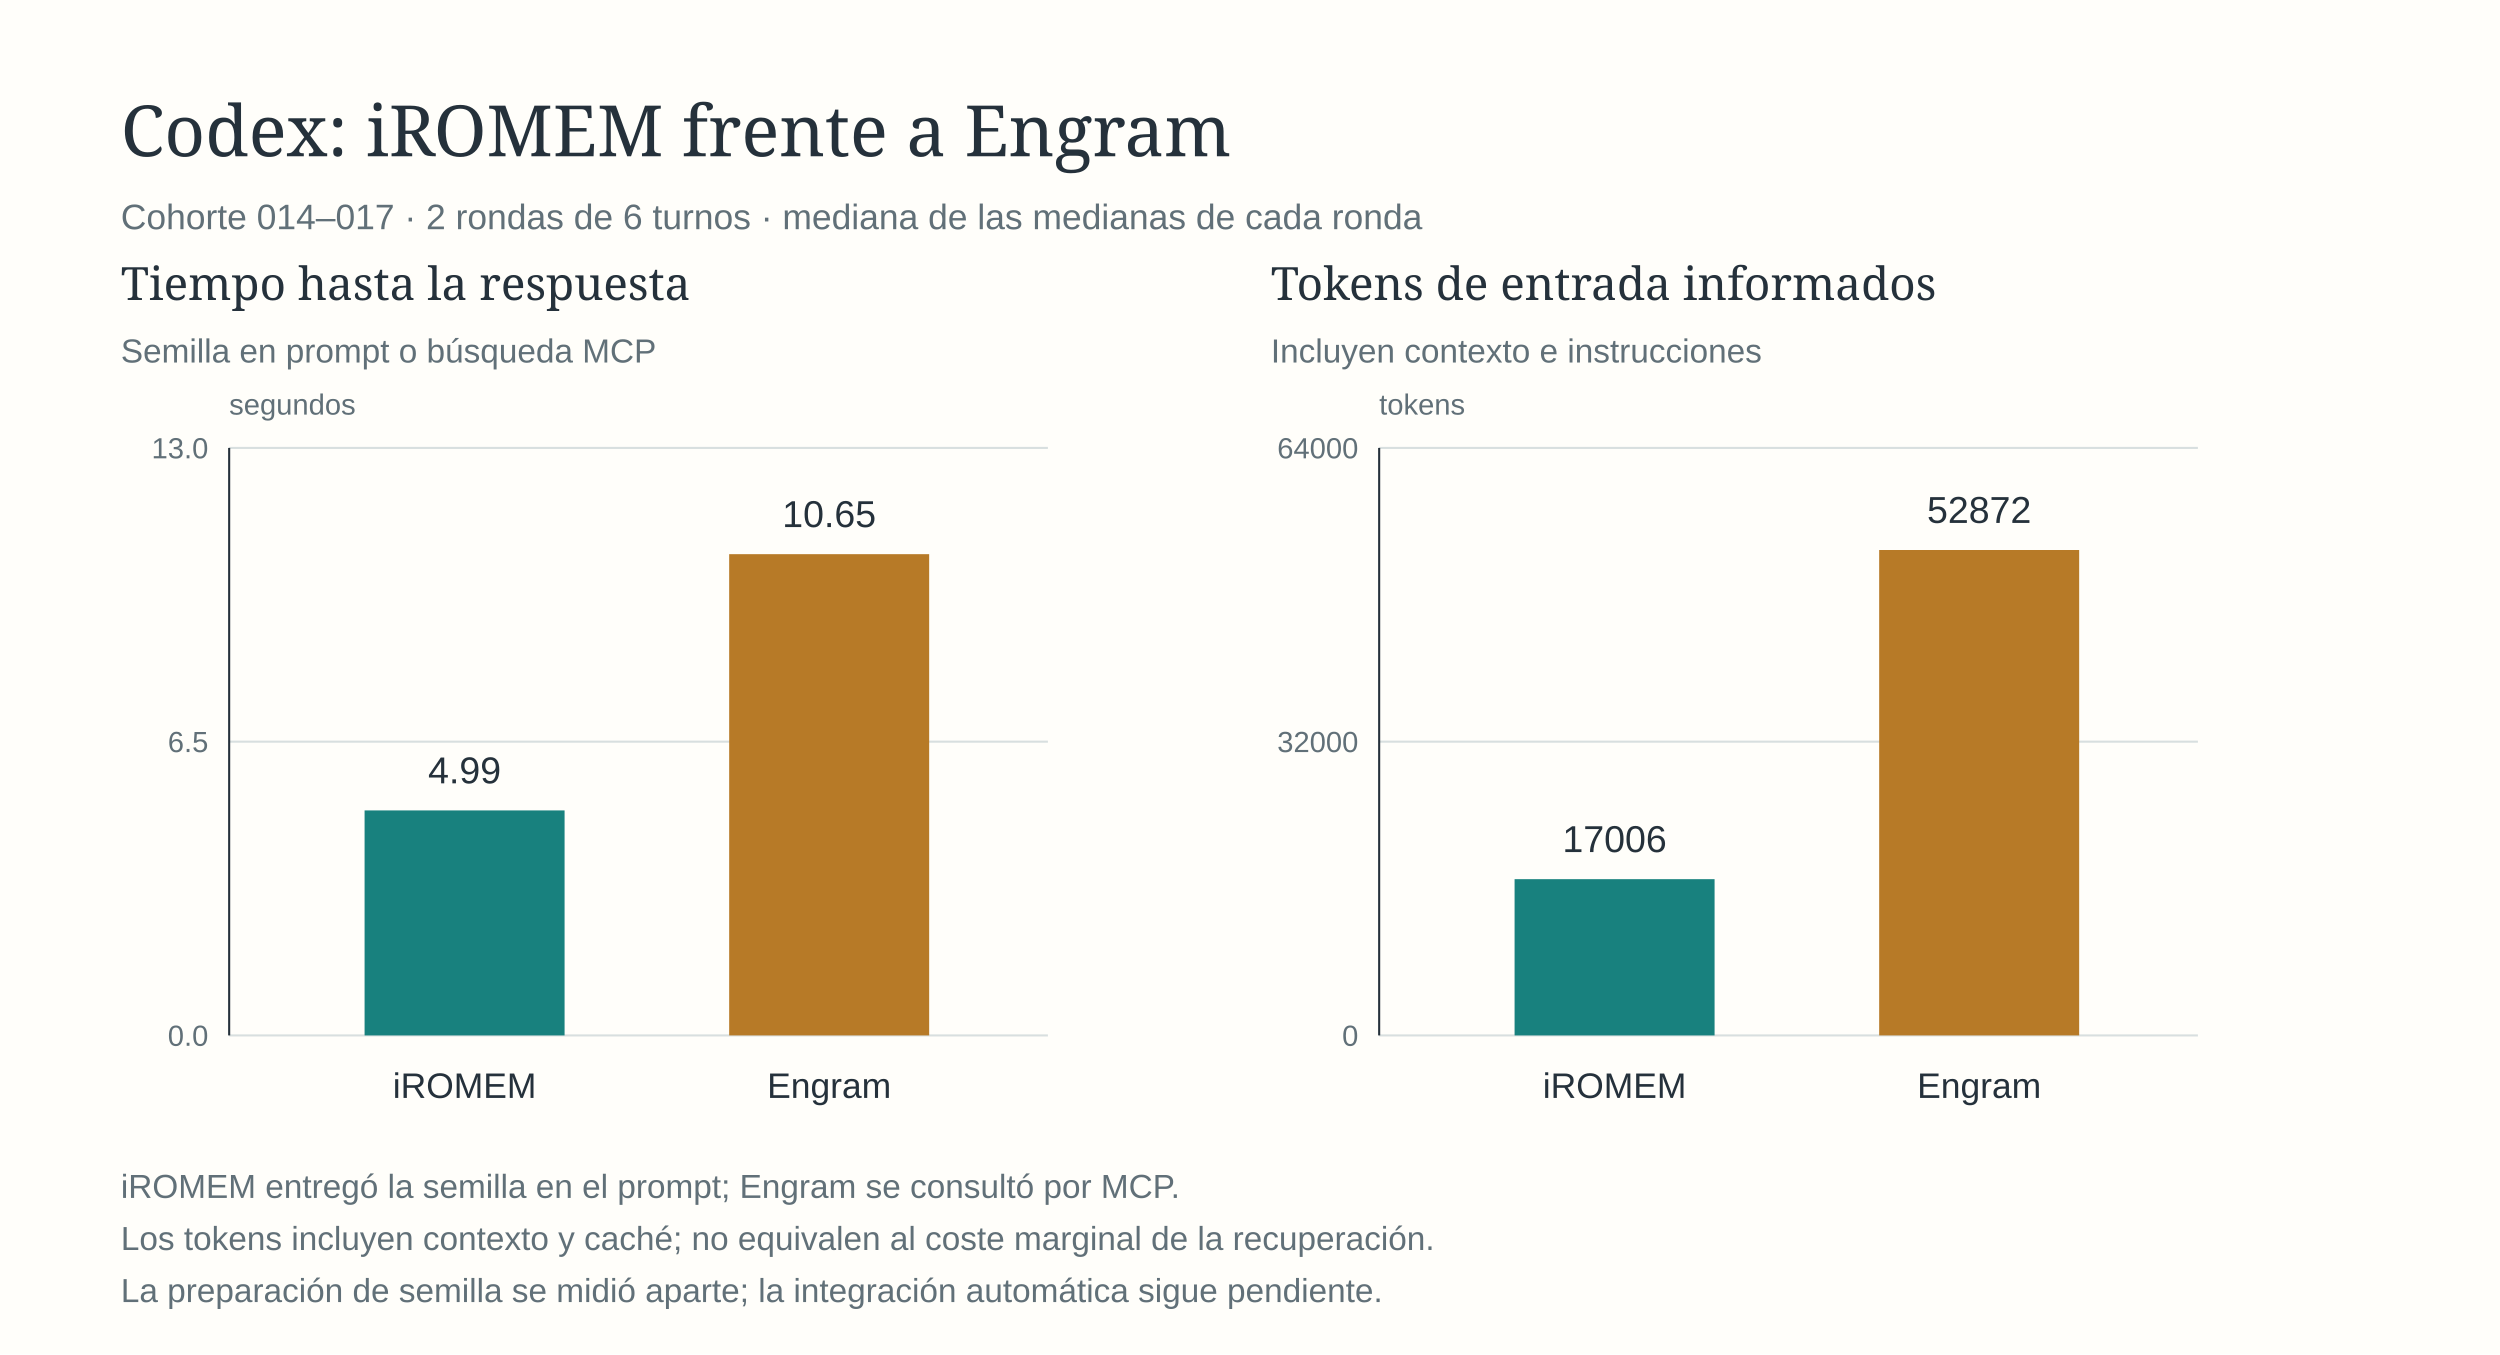
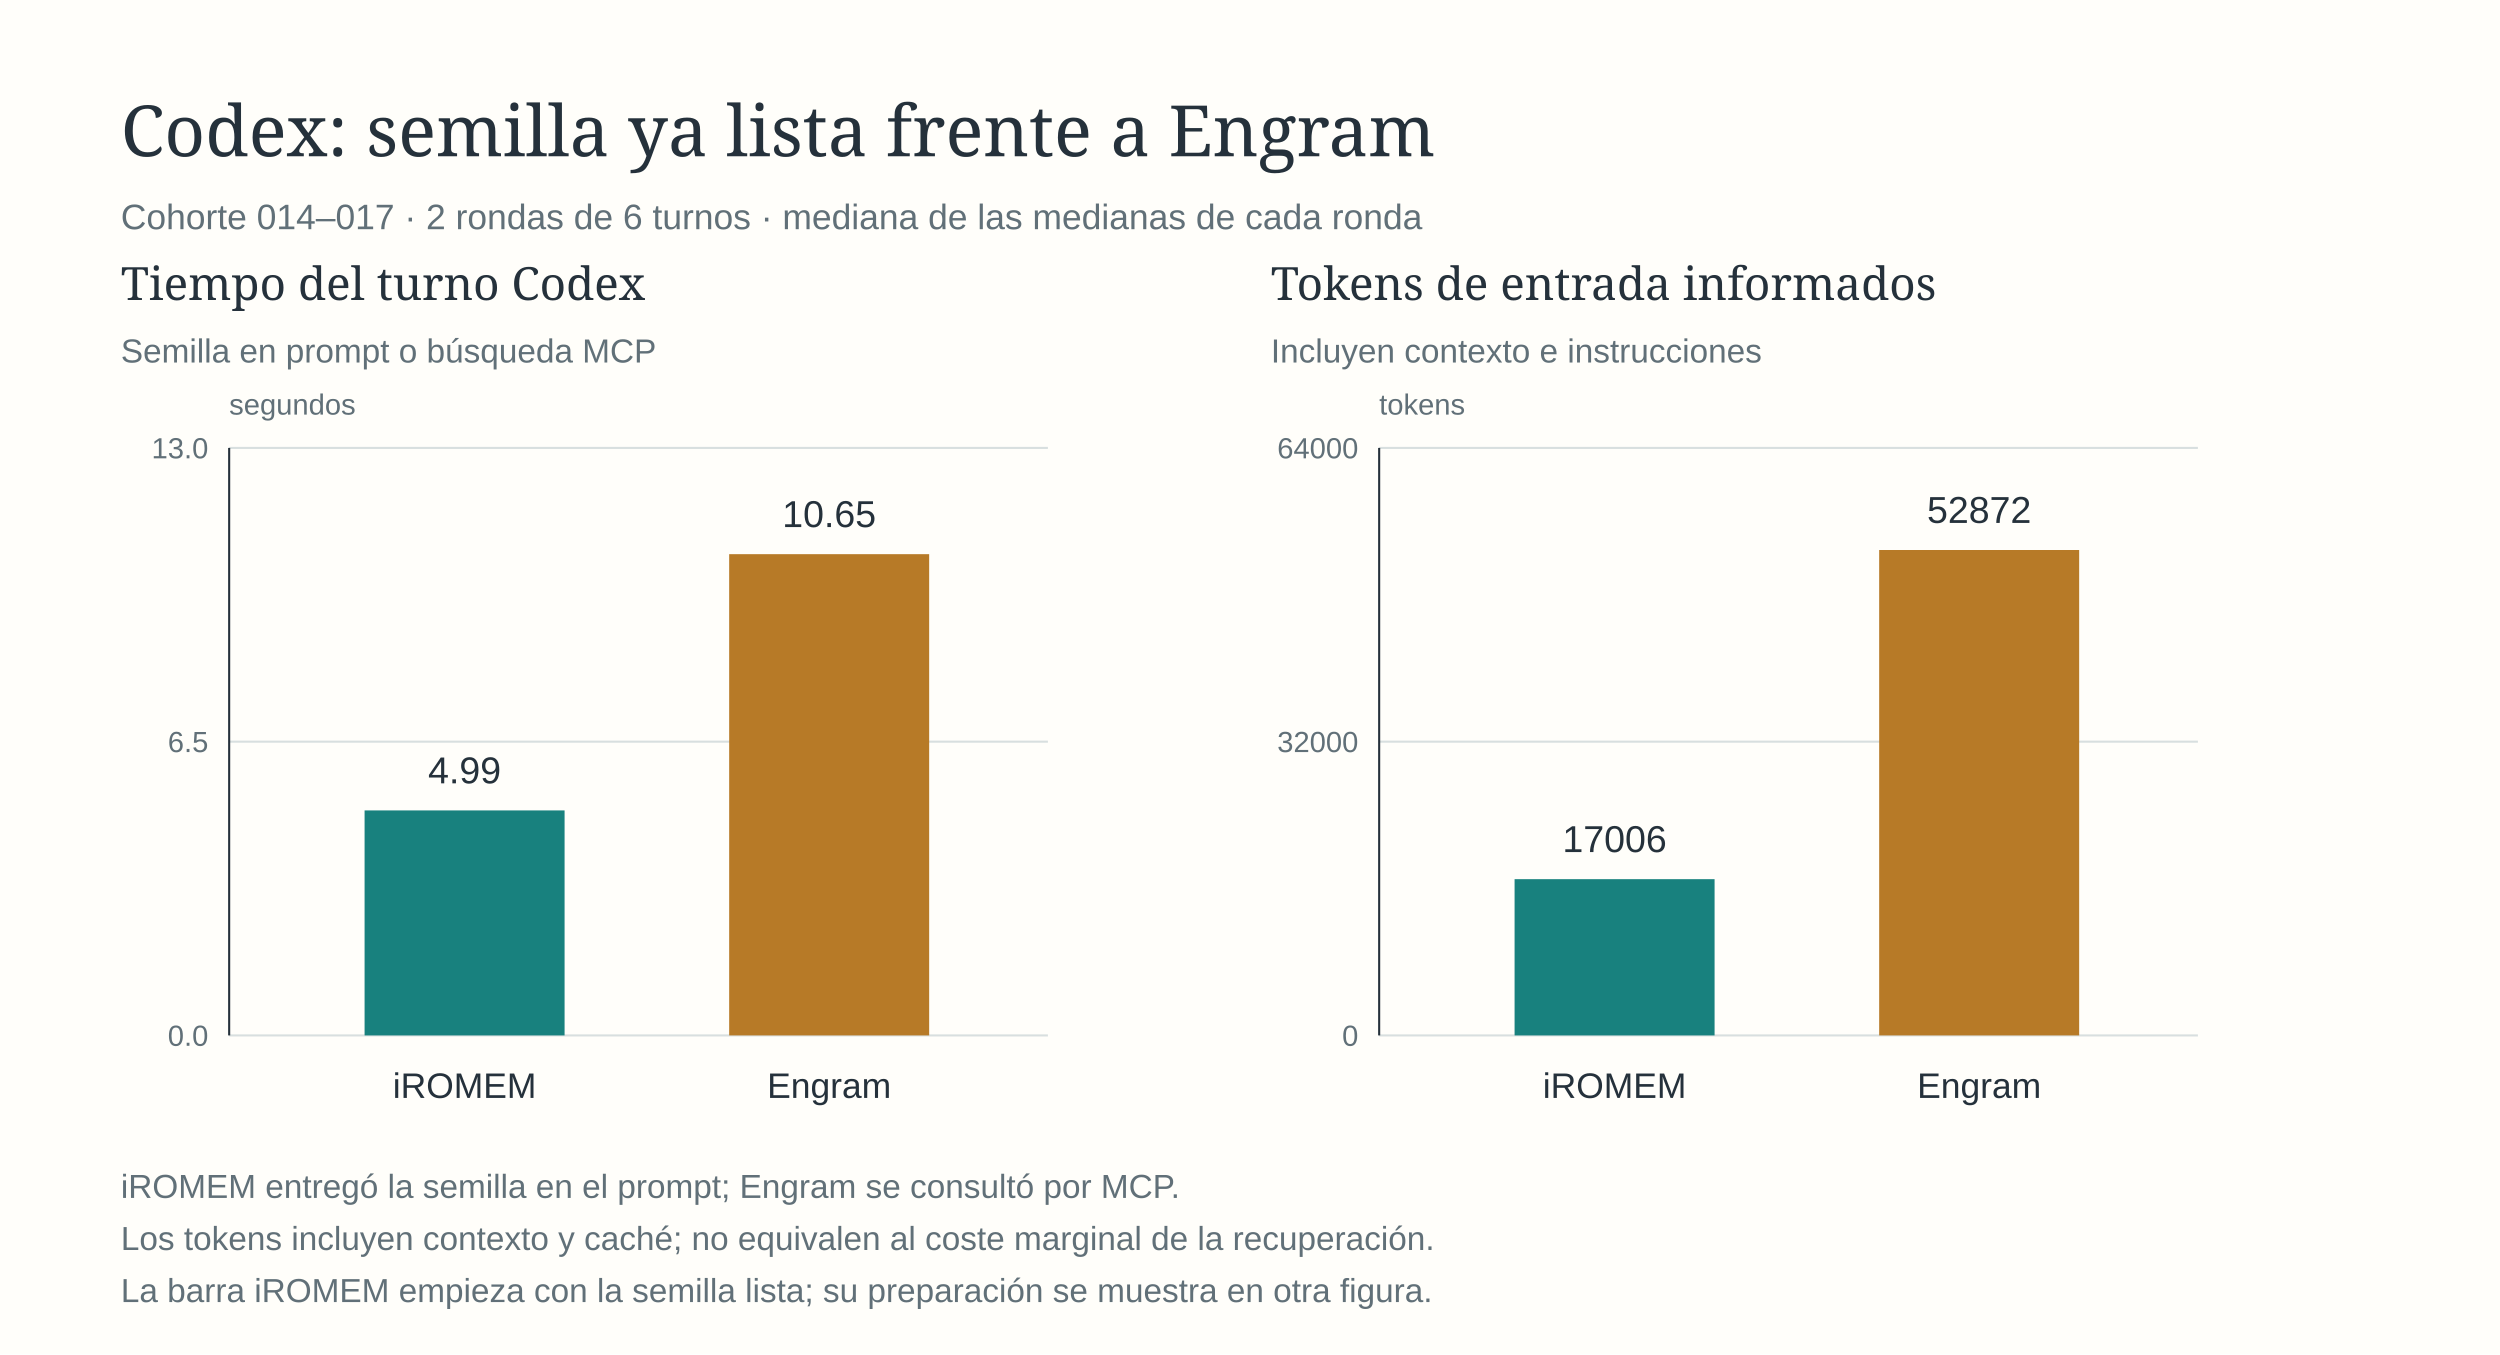
- <svg xmlns="http://www.w3.org/2000/svg" width="1200" height="650" viewBox="0 0 1200 650" role="img" aria-label="Codex: iROMEM frente a Engram">
+ <svg xmlns="http://www.w3.org/2000/svg" width="1200" height="650" viewBox="0 0 1200 650" role="img" aria-label="Codex: semilla ya lista frente a Engram">
  <rect width="100%" height="100%" fill="#fffefa" />
-   <text x="58" y="75" fill="#25313b" text-anchor="start" font-family="Georgia,serif" font-size="34">Codex: iROMEM frente a Engram</text>
+   <text x="58" y="75" fill="#25313b" text-anchor="start" font-family="Georgia,serif" font-size="34">Codex: semilla ya lista frente a Engram</text>
  <text x="58" y="110" fill="#617078" text-anchor="start" font-family="Arial,sans-serif" font-size="17">Cohorte 014–017 · 2 rondas de 6 turnos · mediana de las medianas de cada ronda</text>
-   <text x="58" y="144" fill="#25313b" text-anchor="start" font-family="Georgia,serif" font-size="22">Tiempo hasta la respuesta</text>
+   <text x="58" y="144" fill="#25313b" text-anchor="start" font-family="Georgia,serif" font-size="22">Tiempo del turno Codex</text>
  <text x="58" y="174" fill="#617078" text-anchor="start" font-family="Arial,sans-serif" font-size="16">Semilla en prompt o búsqueda MCP</text>
  <text x="110" y="199" fill="#617078" text-anchor="start" font-family="Arial,sans-serif" font-size="14">segundos</text>
  <line x1="110" y1="497" x2="503" y2="497" stroke="#d8dfdf" stroke-width="1" />
  <text x="100" y="502" fill="#617078" text-anchor="end" font-family="Arial,sans-serif" font-size="14">0.0</text>
  <line x1="110" y1="356" x2="503" y2="356" stroke="#d8dfdf" stroke-width="1" />
  <text x="100" y="361" fill="#617078" text-anchor="end" font-family="Arial,sans-serif" font-size="14">6.5</text>
  <line x1="110" y1="215" x2="503" y2="215" stroke="#d8dfdf" stroke-width="1" />
  <text x="100" y="220" fill="#617078" text-anchor="end" font-family="Arial,sans-serif" font-size="14">13.0</text>
  <line x1="110" y1="215" x2="110" y2="497" stroke="#25313b" stroke-width="1" />
  <rect x="175" y="389" width="96" height="108" fill="#18817e" />
  <text x="223" y="376" fill="#25313b" text-anchor="middle" font-family="Arial,sans-serif" font-size="18">4.99</text>
  <text x="223" y="527" fill="#25313b" text-anchor="middle" font-family="Arial,sans-serif" font-size="17">iROMEM</text>
  <rect x="350" y="266" width="96" height="231" fill="#b77a27" />
  <text x="398" y="253" fill="#25313b" text-anchor="middle" font-family="Arial,sans-serif" font-size="18">10.65</text>
  <text x="398" y="527" fill="#25313b" text-anchor="middle" font-family="Arial,sans-serif" font-size="17">Engram</text>
  <text x="610" y="144" fill="#25313b" text-anchor="start" font-family="Georgia,serif" font-size="22">Tokens de entrada informados</text>
  <text x="610" y="174" fill="#617078" text-anchor="start" font-family="Arial,sans-serif" font-size="16">Incluyen contexto e instrucciones</text>
  <text x="662" y="199" fill="#617078" text-anchor="start" font-family="Arial,sans-serif" font-size="14">tokens</text>
  <line x1="662" y1="497" x2="1055" y2="497" stroke="#d8dfdf" stroke-width="1" />
  <text x="652" y="502" fill="#617078" text-anchor="end" font-family="Arial,sans-serif" font-size="14">0</text>
  <line x1="662" y1="356" x2="1055" y2="356" stroke="#d8dfdf" stroke-width="1" />
  <text x="652" y="361" fill="#617078" text-anchor="end" font-family="Arial,sans-serif" font-size="14">32000</text>
  <line x1="662" y1="215" x2="1055" y2="215" stroke="#d8dfdf" stroke-width="1" />
  <text x="652" y="220" fill="#617078" text-anchor="end" font-family="Arial,sans-serif" font-size="14">64000</text>
  <line x1="662" y1="215" x2="662" y2="497" stroke="#25313b" stroke-width="1" />
  <rect x="727" y="422" width="96" height="75" fill="#18817e" />
  <text x="775" y="409" fill="#25313b" text-anchor="middle" font-family="Arial,sans-serif" font-size="18">17006</text>
  <text x="775" y="527" fill="#25313b" text-anchor="middle" font-family="Arial,sans-serif" font-size="17">iROMEM</text>
  <rect x="902" y="264" width="96" height="233" fill="#b77a27" />
  <text x="950" y="251" fill="#25313b" text-anchor="middle" font-family="Arial,sans-serif" font-size="18">52872</text>
  <text x="950" y="527" fill="#25313b" text-anchor="middle" font-family="Arial,sans-serif" font-size="17">Engram</text>
  <text x="58" y="575" fill="#617078" text-anchor="start" font-family="Arial,sans-serif" font-size="16">iROMEM entregó la semilla en el prompt; Engram se consultó por MCP.</text>
  <text x="58" y="600" fill="#617078" text-anchor="start" font-family="Arial,sans-serif" font-size="16">Los tokens incluyen contexto y caché; no equivalen al coste marginal de la recuperación.</text>
-   <text x="58" y="625" fill="#617078" text-anchor="start" font-family="Arial,sans-serif" font-size="16">La preparación de semilla se midió aparte; la integración automática sigue pendiente.</text>
+   <text x="58" y="625" fill="#617078" text-anchor="start" font-family="Arial,sans-serif" font-size="16">La barra iROMEM empieza con la semilla lista; su preparación se muestra en otra figura.</text>
</svg>
